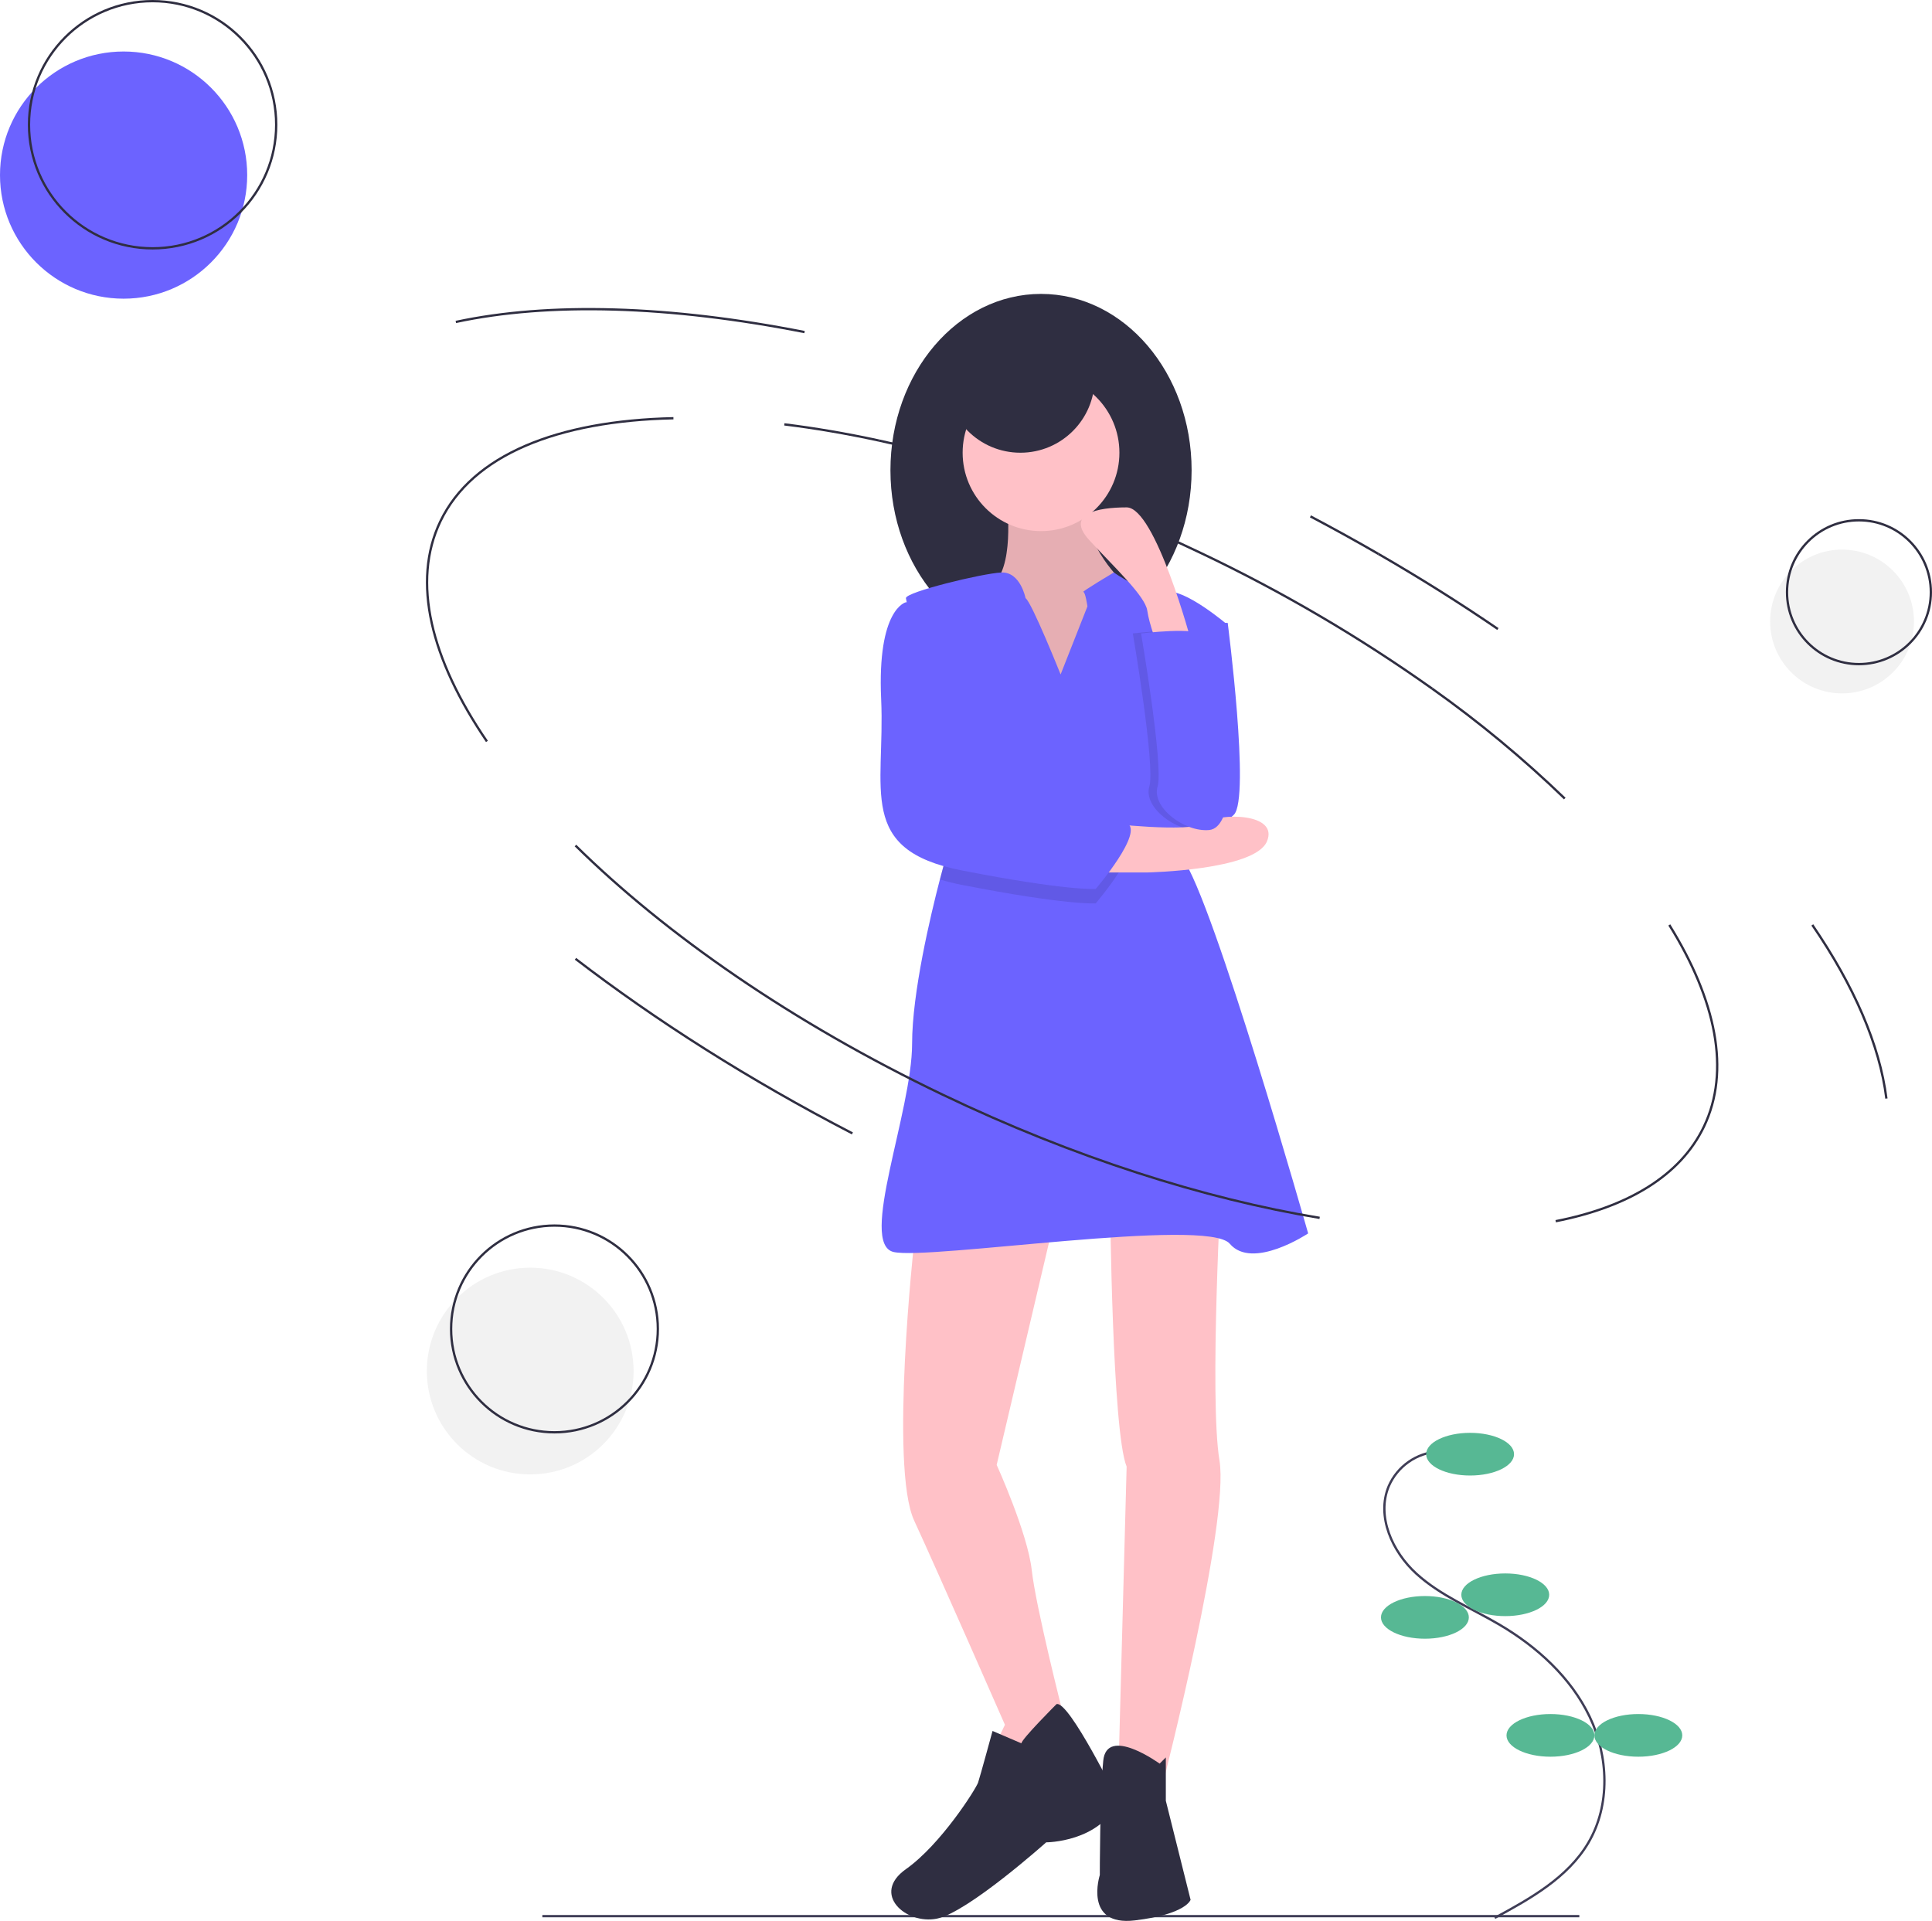
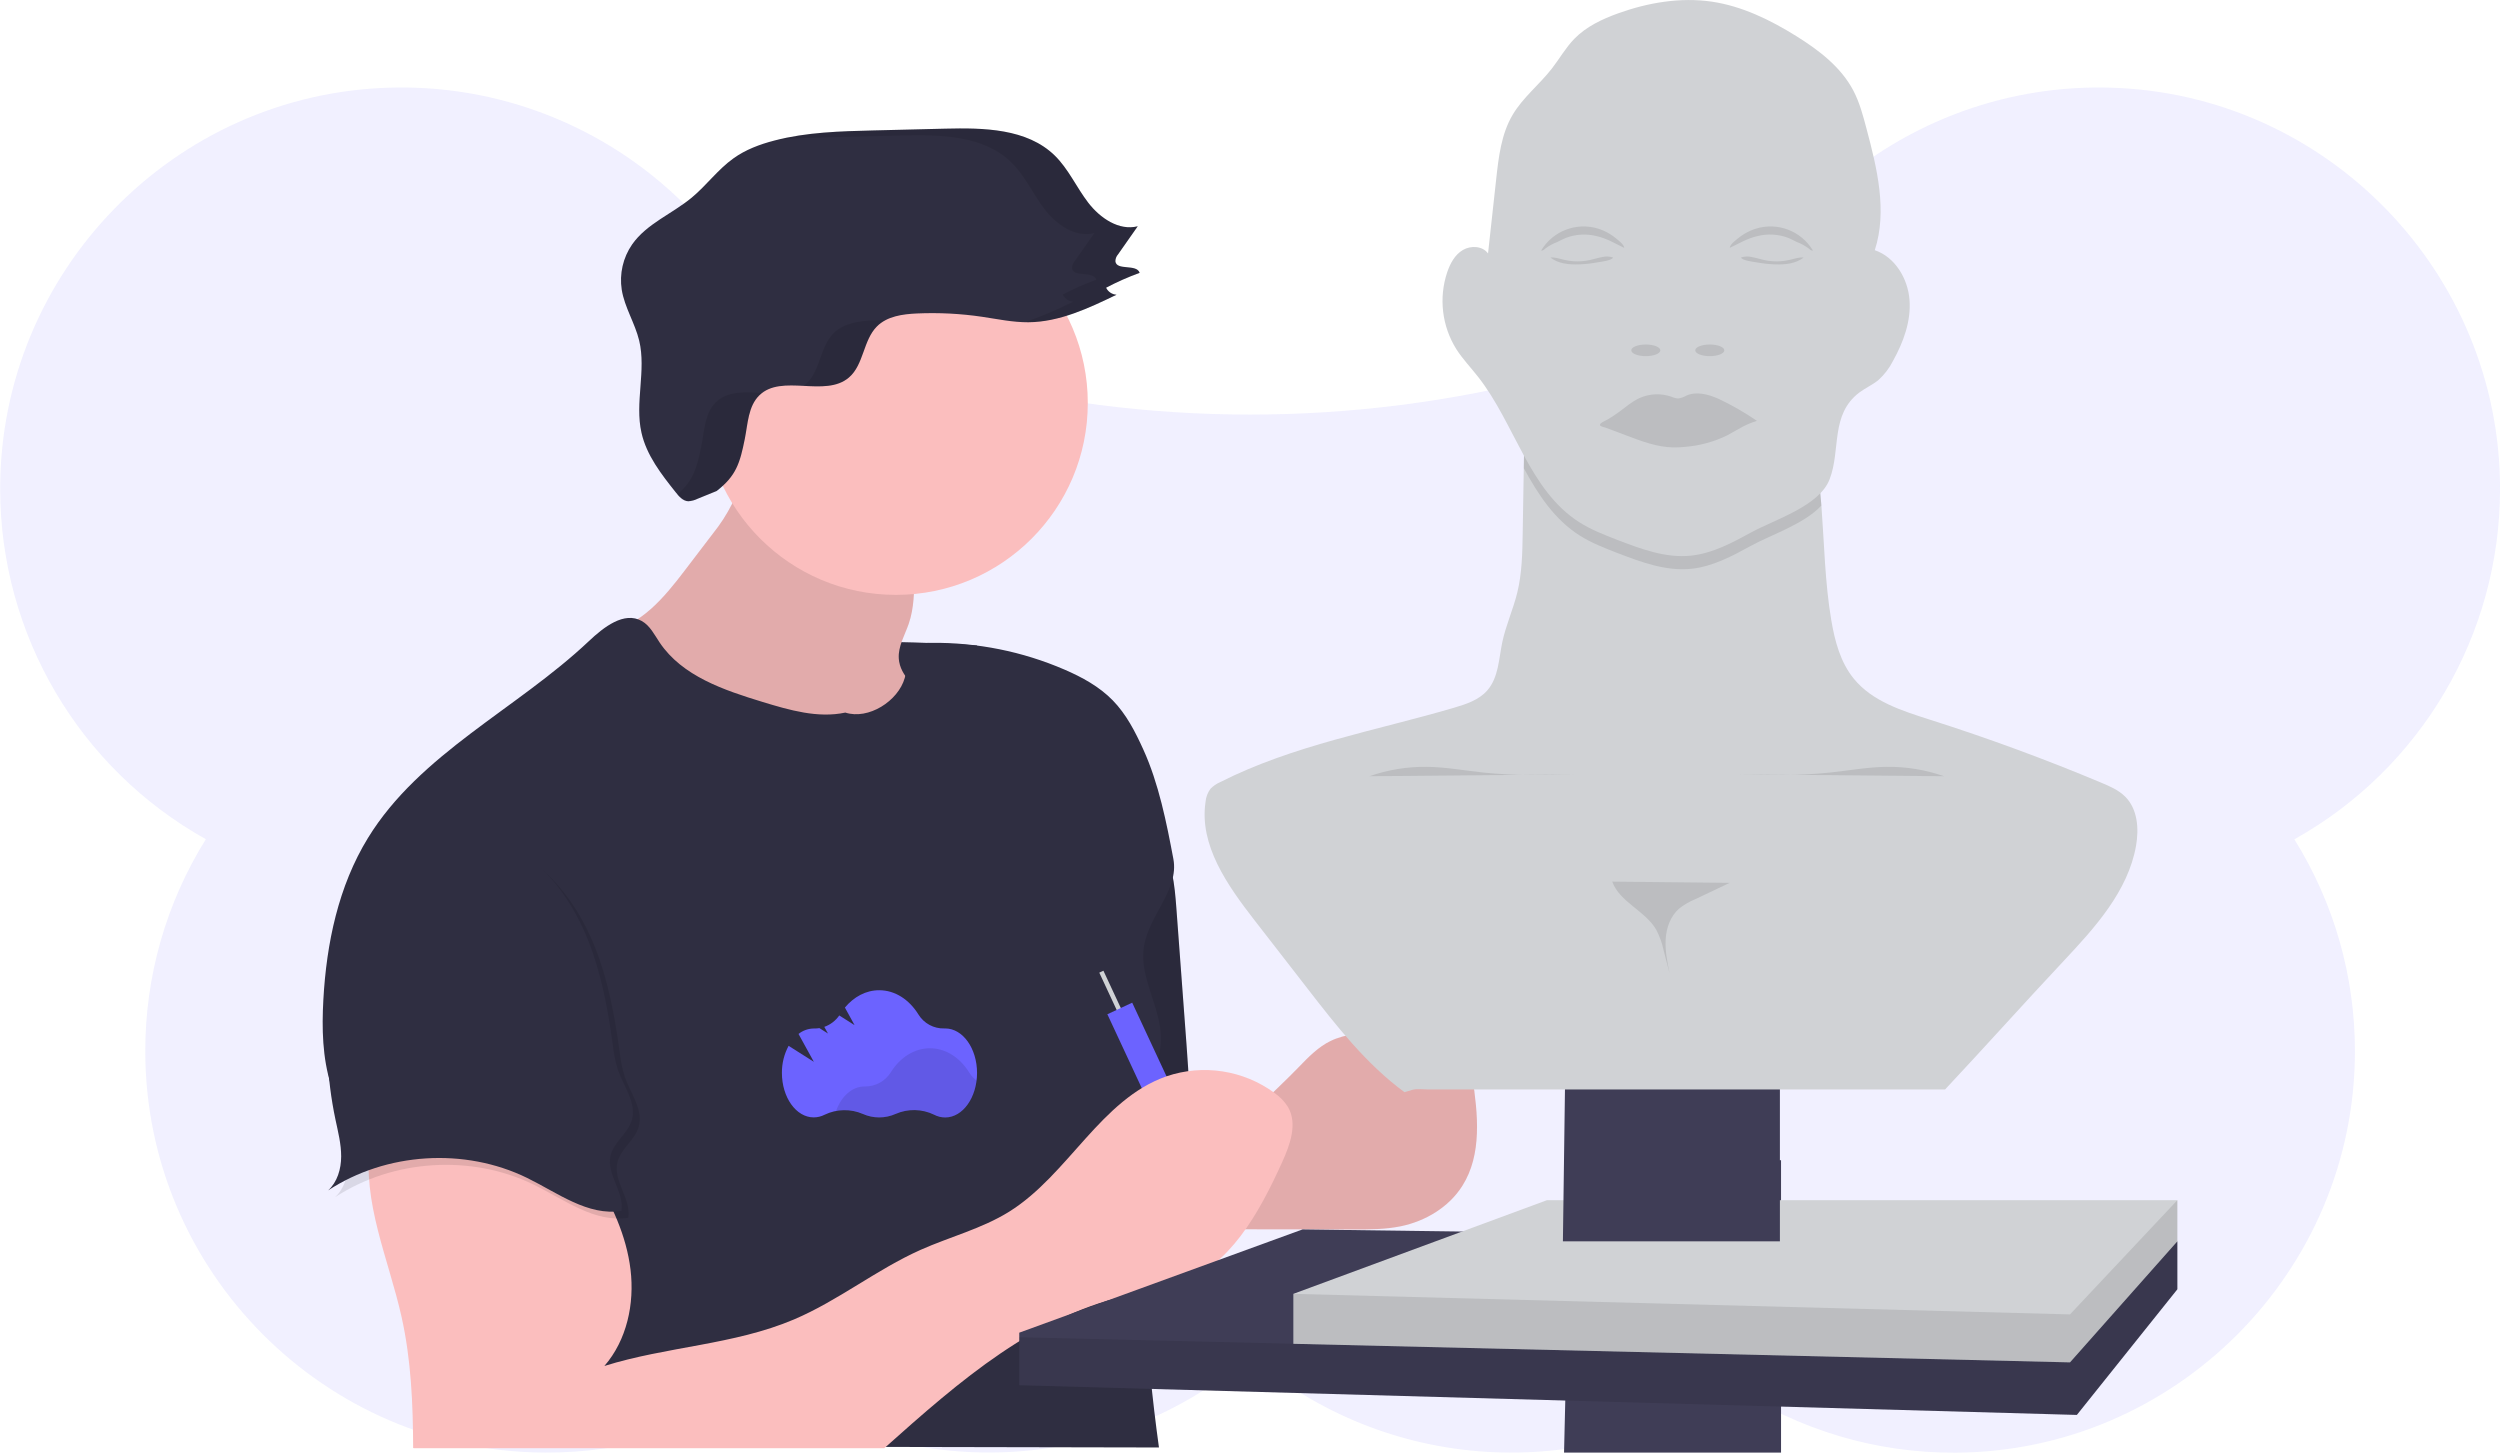
- <svg xmlns="http://www.w3.org/2000/svg" id="b3d864f8-84bf-4ad6-ac45-a7174feef3c9" data-name="Layer 1" width="839.387" height="834.645" viewBox="0 0 839.387 834.645">
-   <path d="M749.903,256.796q15.11,7.976,29.54,16.324" transform="translate(-180.5566 -32.42726)" fill="none" stroke="#2f2e41" stroke-miterlimit="10" />
-   <path d="M562.441,223.849c43.939,9.501,91.91,25.903,140.236,49.05a670.774,670.774,0,0,1,100.103,58.751" transform="translate(-180.5566 -32.42726)" fill="none" stroke="#2f2e41" stroke-miterlimit="10" />
-   <line x1="235.63" y1="832.573" x2="686.163" y2="832.573" fill="none" stroke="#3f3d56" stroke-miterlimit="10" />
-   <path d="M521.327,216.817c13.204,1.623,26.95,3.969,41.114,7.032" transform="translate(-180.5566 -32.42726)" fill="none" stroke="#2f2e41" stroke-miterlimit="10" />
-   <path d="M392.112,354.582c-24.394-35.699-32.774-69.428-20.241-95.594,13.862-28.941,50.969-43.745,101.268-44.835" transform="translate(-180.5566 -32.42726)" fill="none" stroke="#2f2e41" stroke-miterlimit="10" />
-   <path d="M905.81,434.318c20.333,32.731,26.641,63.418,15.044,87.629-10.206,21.306-33.009,34.951-64.4,41.102" transform="translate(-180.5566 -32.42726)" fill="none" stroke="#2f2e41" stroke-miterlimit="10" />
-   <path d="M802.78,331.65a498.103,498.103,0,0,1,57.619,47.756" transform="translate(-180.5566 -32.42726)" fill="none" stroke="#2f2e41" stroke-miterlimit="10" />
-   <path d="M378.605,172.315c40.492-8.699,92.891-7.153,151.493,4.399" transform="translate(-180.5566 -32.42726)" fill="none" stroke="#2f2e41" stroke-miterlimit="10" />
-   <path d="M967.943,434.314c18.128,26.48,29.277,52.104,32.19,75.44" transform="translate(-180.5566 -32.42726)" fill="none" stroke="#2f2e41" stroke-miterlimit="10" />
-   <path d="M779.444,273.12q27.274,15.769,51.899,32.62" transform="translate(-180.5566 -32.42726)" fill="none" stroke="#2f2e41" stroke-miterlimit="10" />
-   <path d="M805.501,663.141a25.071,25.071,0,0,0-21.61,15.11c-5.404,13.062,1.554,28.405,11.999,37.93s23.861,14.969,36.052,22.126c16.374,9.612,31.087,22.955,39.279,40.083s9.064,38.345-.566,54.708c-8.938,15.188-25.191,24.277-40.692,32.661" transform="translate(-180.5566 -32.42726)" fill="none" stroke="#3f3d56" stroke-miterlimit="10" />
-   <ellipse cx="638.71" cy="631.851" rx="19.09" ry="9.272" fill="#57b894" />
-   <ellipse cx="653.983" cy="692.941" rx="19.09" ry="9.272" fill="#57b894" />
-   <ellipse cx="619.074" cy="702.759" rx="19.09" ry="9.272" fill="#57b894" />
-   <ellipse cx="673.618" cy="754.03" rx="19.09" ry="9.272" fill="#57b894" />
-   <ellipse cx="711.799" cy="754.03" rx="19.09" ry="9.272" fill="#57b894" />
-   <path d="M703.198,303.075h10.755s9.858,76.178,2.689,83.348-26.886,11.651-29.575,0,0-54.669,0-54.669Z" transform="translate(-180.5566 -32.42726)" fill="#6c63ff" />
-   <ellipse cx="452.289" cy="204.328" rx="65.424" ry="76.626" fill="#2f2e41" />
-   <path d="M618.058,251.094s3.585,29.575-7.17,35.849,12.547,42.122,12.547,42.122l27.783,7.17,18.82-25.99-3.585-26.886s-21.509-21.509-11.651-41.226Z" transform="translate(-180.5566 -32.42726)" fill="#ffc1c7" />
-   <path d="M618.058,251.094s3.585,29.575-7.17,35.849,12.547,42.122,12.547,42.122l27.783,7.17,18.82-25.99-3.585-26.886s-21.509-21.509-11.651-41.226Z" transform="translate(-180.5566 -32.42726)" opacity="0.1" />
-   <path d="M577.729,572.136s-10.755,97.687,0,120.989,39.433,88.725,39.433,88.725L608.2,800.67l24.198-5.377,9.858-18.82s-11.651-45.707-13.443-61.839S613.577,668.927,613.577,668.927l25.094-106.649Z" transform="translate(-180.5566 -32.42726)" fill="#ffc1c7" />
-   <path d="M662.869,555.807s.896,98.583,7.17,113.875l-3.585,133.536,19.717,2.632S714.849,693.823,710.368,666.937s.896-123.677.896-123.677Z" transform="translate(-180.5566 -32.42726)" fill="#ffc1c7" />
-   <circle cx="452.289" cy="196.71" r="34.056" fill="#ffc1c7" />
-   <path d="M748.905,568.354s-24.198,16.132-34.056,4.481-130.847,7.17-146.083,3.585,8.066-60.942,8.066-90.517c0-22.127,8.03-55.789,12.072-71.347,1.362-5.234,2.267-8.415,2.267-8.415s9.195-26.16,7.474-37.032a9.351,9.351,0,0,0-.672-2.393,4.913,4.913,0,0,0-.529-.905c-4.293-5.727-16.598-47.49-21.375-65.424a80.965,80.965,0,0,1-1.927-8.066c0-2.689,33.16-10.755,41.45-11.14,8.299-.385,10.53,11.14,10.53,11.14,2.689,1.792,15.236,33.16,15.236,33.16l11.651-29.575s-.896-6.273-1.792-6.273,13.255-8.46,13.255-8.46,14.528,10.253,22.593,8.46,26.886,14.339,26.886,14.339-33.16,83.348-19.717,101.272S748.905,568.354,748.905,568.354Z" transform="translate(-180.5566 -32.42726)" fill="#6c63ff" />
-   <path d="M639.567,772.887s-15.236,15.236-15.236,17.028l-12.547-5.377s-5.377,19.717-6.273,22.405-16.132,26.886-31.367,37.641,0,24.198,13.443,21.509,47.499-33.16,47.499-33.16,23.302,0,31.367-17.924C666.454,815.009,644.944,771.095,639.567,772.887Z" transform="translate(-180.5566 -32.42726)" fill="#2f2e41" />
-   <path d="M684.378,798.737s-23.023-16.728-24.507-1.194-1.483,49.59-1.483,49.59-7.17,22.405,15.236,19.717,24.198-8.962,24.198-8.962l-10.755-43.018V796.048Z" transform="translate(-180.5566 -32.42726)" fill="#2f2e41" />
-   <path d="M597.445,365.81c-4.293-5.727-16.598-47.49-21.375-65.424h4.347S591.333,343.108,597.974,366.715A4.913,4.913,0,0,0,597.445,365.81Z" transform="translate(-180.5566 -32.42726)" opacity="0.1" />
-   <path d="M656.595,424.96s-12.547.896-58.254-8.066a91.374,91.374,0,0,1-9.437-2.339c1.362-5.234,2.267-8.415,2.267-8.415s9.195-26.16,7.474-37.032c2.142,7.528,3.737,12.61,4.176,12.834,1.792.896,59.15,10.755,67.216,14.339S656.595,424.96,656.595,424.96Z" transform="translate(-180.5566 -32.42726)" opacity="0.1" />
-   <path d="M672.727,307.664s24.72-3.05,26.251.958,7.805,42.744,10.494,47.71,3.585,35.756-7.17,36.749-25.094-9.932-22.405-18.871S672.727,307.664,672.727,307.664Z" transform="translate(-180.5566 -32.42726)" opacity="0.1" />
-   <path d="M660.18,390.007s37.641,4.481,43.914,0,32.264-4.481,26.886,8.066-51.98,13.443-51.98,13.443H652.114Z" transform="translate(-180.5566 -32.42726)" fill="#ffc1c7" />
-   <path d="M580.417,294.112h-6.273s-12.547,2.689-10.755,42.122-10.755,65.424,34.952,74.386,58.254,8.066,58.254,8.066,21.509-25.094,13.443-28.679-65.424-13.443-67.216-14.339S580.417,294.112,580.417,294.112Z" transform="translate(-180.5566 -32.42726)" fill="#6c63ff" />
-   <path d="M698.289,311.802s-15.704-58.915-28.251-58.915-26.886,2.689-16.132,14.339,24.198,24.198,25.094,30.471,4.481,15.236,4.481,15.236Z" transform="translate(-180.5566 -32.42726)" fill="#ffc1c7" />
-   <path d="M676.312,307.664s24.72-3.05,26.251.958,7.805,42.744,10.494,47.71,3.585,35.756-7.17,36.749-25.094-9.932-22.405-18.871S676.312,307.664,676.312,307.664Z" transform="translate(-180.5566 -32.42726)" fill="#6c63ff" />
-   <circle cx="443.327" cy="164.446" r="32.264" fill="#2f2e41" />
-   <path d="M753.894,561.595c-50.068-8.252-106.709-26.19-163.846-53.558-65.057-31.162-120.184-69.485-159.465-108.217" transform="translate(-180.5566 -32.42726)" fill="none" stroke="#2f2e41" stroke-miterlimit="10" />
-   <path d="M550.893,524.893c-44.792-23.206-85.344-49.006-120.312-75.867" transform="translate(-180.5566 -32.42726)" fill="none" stroke="#2f2e41" stroke-miterlimit="10" />
-   <circle cx="53.7" cy="76.078" r="53.7" fill="#6c63ff" />
-   <circle cx="66.297" cy="54.2" r="53.7" fill="none" stroke="#2f2e41" stroke-miterlimit="10" />
-   <circle cx="800.314" cy="270.044" r="31.244" fill="#f2f2f2" />
-   <circle cx="807.643" cy="257.315" r="31.244" fill="none" stroke="#2f2e41" stroke-miterlimit="10" />
-   <circle cx="230.363" cy="595.729" r="44.913" fill="#f2f2f2" />
-   <circle cx="240.898" cy="577.431" r="44.913" fill="none" stroke="#2f2e41" stroke-miterlimit="10" />
+ <svg xmlns="http://www.w3.org/2000/svg" id="bf3a6a45-788d-419e-aadb-caa55b0ea27e" data-name="Layer 1" width="1094.47" height="635.93" viewBox="0 0 1094.47 635.93">
+   <path d="M1147.24,346.25c.12-95-76.09-173.4-171-175.84a175.74,175.74,0,0,0-172.3,123,177.27,177.27,0,0,0-72.8,3.36,520.82,520.82,0,0,1-262.2,0,177.27,177.27,0,0,0-72.8-3.36,175.74,175.74,0,0,0-172.3-123c-95,2.44-171.16,80.85-171,175.84a175.62,175.62,0,0,0,90.05,153.19,174.93,174.93,0,0,0-26.52,92.8c0,96.35,78.56,175.31,174.91,175.72a174.76,174.76,0,0,0,97.62-29.1A175.7,175.7,0,0,0,600,725.67a175.7,175.7,0,0,0,211.18,13.19A174.76,174.76,0,0,0,908.8,768c96.35-.41,174.94-79.37,174.91-175.72a174.93,174.93,0,0,0-26.52-92.8A175.62,175.62,0,0,0,1147.24,346.25Z" transform="translate(-52.76 -132.04)" fill="#6c63ff" opacity="0.1" />
+   <path d="M480.48,414.63s-52-3.67-64,.33-36,57-36,57l77,3,33-7Z" transform="translate(-52.76 -132.04)" fill="#2f2e41" />
+   <polygon points="684.72 635.93 687.72 509.64 779.72 507.93 779.72 635.93 684.72 635.93" fill="#3f3d56" />
+   <path d="M559.87,500.09c6.14,8.36,7.13,19.31,7.9,29.65q2.24,30,4.46,60c1,13.43,2,27-.34,40.3a7.82,7.82,0,0,1-1,3c-1.06,1.58-3,2.21-4.9,2.64-18.34,4.29-37.49.08-55.85-4.13-3.38-25.3,2.09-51.06,10.81-75,5.32-14.61,11.83-28.73,18.39-42.81,2.69-5.75,5.22-16.17,9.61-20.67C553.91,487.9,556.57,495.61,559.87,500.09Z" transform="translate(-52.76 -132.04)" fill="#2f2e41" />
+   <path d="M559.87,500.09c6.14,8.36,7.13,19.31,7.9,29.65q2.24,30,4.46,60c1,13.43,2,27-.34,40.3a7.82,7.82,0,0,1-1,3c-1.06,1.58-3,2.21-4.9,2.64-18.34,4.29-37.49.08-55.85-4.13-3.38-25.3,2.09-51.06,10.81-75,5.32-14.61,11.83-28.73,18.39-42.81,2.69-5.75,5.22-16.17,9.61-20.67C553.91,487.9,556.57,495.61,559.87,500.09Z" transform="translate(-52.76 -132.04)" opacity="0.1" />
+   <path d="M621.54,599c4.11-4.26,8.34-8.6,13.66-11.2,6.61-3.24,14.23-3.45,21.5-4.66,5.71-1,11.34-2.56,17.13-2.86s12,.92,16.21,4.86c5,4.6,6.28,11.79,7.3,18.47,2.45,16.13,4.33,33.86-4.41,47.63-5.91,9.32-16.14,15.43-26.94,17.65-6.7,1.38-13.6,1.38-20.44,1.37l-64.2-.07c-1.19,0-.37-18.66-.09-20.39a35.88,35.88,0,0,1,6.49-15.74C597.3,621.45,610.53,610.42,621.54,599Z" transform="translate(-52.76 -132.04)" fill="#fbbebe" />
+   <path d="M621.54,599c4.11-4.26,8.34-8.6,13.66-11.2,6.61-3.24,14.23-3.45,21.5-4.66,5.71-1,11.34-2.56,17.13-2.86s12,.92,16.21,4.86c5,4.6,6.28,11.79,7.3,18.47,2.45,16.13,4.33,33.86-4.41,47.63-5.91,9.32-16.14,15.43-26.94,17.65-6.7,1.38-13.6,1.38-20.44,1.37l-64.2-.07c-1.19,0-.37-18.66-.09-20.39a35.88,35.88,0,0,1,6.49-15.74C597.3,621.45,610.53,610.42,621.54,599Z" transform="translate(-52.76 -132.04)" opacity="0.1" />
+   <path d="M364.92,365.55l-12.44,16.31c-8.92,11.71-19.31,24.32-33.86,26.53-.9,3.06,2.1,5.76,4.76,7.51,37.83,24.82,81.92,40.71,127.12,42.74,5.82.27,13-.55,15.22-5.95,2-4.89-1.66-10.21-5.56-13.78-5.85-5.37-13.36-10.6-13.93-18.52-.38-5.32,2.62-10.2,4.36-15.25,2.37-6.88,2.42-14.31,2.45-21.58,0-2.62,0-5.33-1-7.75a17.15,17.15,0,0,0-4-5.31c-13.57-13.41-31.88-20-49.17-27.09-5.8-2.39-16.46-10.18-21.54-3.49-2.38,3.13-2.35,9-4.1,12.74A73.28,73.28,0,0,1,364.92,365.55Z" transform="translate(-52.76 -132.04)" fill="#fbbebe" />
+   <path d="M364.92,365.55l-12.44,16.31c-8.92,11.71-19.31,24.32-33.86,26.53-.9,3.06,2.1,5.76,4.76,7.51,37.83,24.82,81.92,40.71,127.12,42.74,5.82.27,13-.55,15.22-5.95,2-4.89-1.66-10.21-5.56-13.78-5.85-5.37-13.36-10.6-13.93-18.52-.38-5.32,2.62-10.2,4.36-15.25,2.37-6.88,2.42-14.31,2.45-21.58,0-2.62,0-5.33-1-7.75a17.15,17.15,0,0,0-4-5.31c-13.57-13.41-31.88-20-49.17-27.09-5.8-2.39-16.46-10.18-21.54-3.49-2.38,3.13-2.35,9-4.1,12.74A73.28,73.28,0,0,1,364.92,365.55Z" transform="translate(-52.76 -132.04)" opacity="0.1" />
+   <circle cx="392.22" cy="176.43" r="84" fill="#fbbebe" />
+   <path d="M422.84,444c-12,2.57-24.44-1.06-36.21-4.65-16.94-5.17-35.19-11.29-45.07-26-2.3-3.43-4.23-7.4-7.82-9.43-7.75-4.39-16.72,2.7-23.19,8.81-31.56,29.8-74,49.18-96.7,86.16C200.9,520,195.68,545,194.32,569.74c-.69,12.54-.42,25.35,3.33,37.33,11.28,36,50.9,57.13,63.23,92.78,7.49,21.65,2.08,42.57-1.1,65.26l300.36.62a782.14,782.14,0,0,1-7.17-129c.25-9.27.67-18.62,2.95-27.62,1.86-7.33,5-14.48,5.07-22,.22-13.83-9.52-26.8-7.47-40.48s15.43-25,12.94-38.48c-3-16-6.44-33.22-13.18-48-3.5-7.72-7.44-15.43-13.37-21.5s-13.43-10.14-21.15-13.48a143.2,143.2,0,0,0-58.23-11.7,12.49,12.49,0,0,0-5.3.87c-4.93,2.36-4.89,9.19-6.37,14.46C446,439,432.91,447.26,422.84,444Z" transform="translate(-52.76 -132.04)" fill="#2f2e41" />
+   <rect x="540.48" y="555.96" width="2" height="31" transform="translate(-243.45 150.11) rotate(-24.98)" fill="#d0d2d5" />
+   <rect x="557.48" y="568.96" width="12" height="97" transform="translate(-260.82 163.71) rotate(-24.98)" fill="#6c63ff" />
+   <path d="M214.84,632.39c-3.71,25.74,8.07,50.83,13.73,76.22,4.19,18.79,5,38.17,5.06,57.42.57-.18.47.19,1,0H439.91c32.86-29.32,66.64-59.07,109.85-67.61,6.2-1.22,12.52-2,18.5-4,22.84-7.7,35.68-31.36,45.68-53.29,3.55-7.79,7-17.13,2.65-24.52a21.59,21.59,0,0,0-5.92-6.13,51.78,51.78,0,0,0-47.19-7.26c-28.86,10.07-43,43.1-68.9,59.27-12,7.47-25.95,11-38.84,16.74-19.25,8.61-36,22.21-55.39,30.45-26.27,11.15-55.77,11.83-83,20.37,9.85-11.31,13.24-27.26,11.45-42.15s-8.28-28.84-16.22-41.56c-7.12-11.4-16.25-22.6-29-26.76C261,612.23,238.16,628.18,214.84,632.39Z" transform="translate(-52.76 -132.04)" fill="#fbbebe" />
+   <path d="M366.48,347c8.57-6.63,10.22-12.23,12.35-22.85,1.33-6.65,1.47-14.21,6.31-19,9.83-9.64,28.88,1.13,39.3-7.87,6.5-5.6,6.17-16.27,12.23-22.34,4.45-4.47,11.28-5.39,17.59-5.67a149.92,149.92,0,0,1,28.48,1.46c6.73,1,13.43,2.44,20.23,2.39,13.6-.1,26.36-6.14,38.61-12.05A5.43,5.43,0,0,1,537,258a117.37,117.37,0,0,1,14.69-6.51c-1.32-4.06-10.18-.82-10.63-5.08a4.58,4.58,0,0,1,1.16-3l8.64-12.32c-8.21,2.1-16.5-3.58-21.67-10.3s-8.64-14.77-14.71-20.69c-12.15-11.83-31.09-12.15-48-11.73l-31.33.77c-14.54.36-29.24.75-43.32,4.41-6.4,1.66-12.71,4-18.09,7.9-6.76,4.85-11.74,11.79-18.14,17.1-8.57,7.11-19.73,11.39-26.11,20.51a27.46,27.46,0,0,0-4.54,19.82c1.25,7.76,5.8,14.63,7.64,22.28,3.14,13.13-2,27.14,1,40.32,2.21,9.88,8.69,18.18,15,26.1,1.45,1.82,3.19,3.8,5.51,3.9a10.77,10.77,0,0,0,4.1-1.11" transform="translate(-52.76 -132.04)" fill="#2f2e41" />
+   <polygon points="953.22 543.43 953.22 564.43 909.22 619.43 446.22 606.43 446.22 583.43 570.25 538.22 953.22 543.43" fill="#3f3d56" />
+   <polygon points="953.22 543.43 953.22 564.43 909.22 619.43 446.22 606.43 446.22 585.43 906.22 596.43 953.22 543.43" opacity="0.1" />
+   <polygon points="953.22 525.43 953.22 543.43 906.22 596.43 566.22 588.3 566.22 566.43 677.22 525.43 953.22 525.43" fill="#d0d2d5" />
+   <polygon points="953.22 525.43 953.22 543.43 906.22 596.43 566.22 588.3 566.22 566.43 906.22 575.43 953.22 525.43" opacity="0.1" />
+   <polygon points="684.22 543.43 687.22 322.43 779.22 319.43 779.22 543.43 684.22 543.43" fill="#3f3d56" />
+   <path d="M398,589.89l11.05,7-6.71-12.2a10.92,10.92,0,0,1,6.68-2.39h.18a11.66,11.66,0,0,0,2.29-.17l3.75,2.38-1.61-2.92a13.35,13.35,0,0,0,6.55-5l6.7,4.25-4.23-7.7c3.92-4.71,9.2-7.59,15-7.59,7,0,13.18,4.14,17.18,10.6a12.86,12.86,0,0,0,11.36,6.13h.38c7.69,0,13.93,8.73,13.93,19.49s-6.24,19.48-13.93,19.48a10.37,10.37,0,0,1-4.85-1.21,20.12,20.12,0,0,0-16.87-.33,17.59,17.59,0,0,1-14.33,0,20.15,20.15,0,0,0-16.72.33,10.42,10.42,0,0,1-4.8,1.18c-7.69,0-13.93-8.72-13.93-19.48A24.63,24.63,0,0,1,398,589.89Z" transform="translate(-52.76 -132.04)" fill="#6c63ff" />
+   <path d="M418.78,618.4a20.58,20.58,0,0,1,11.94,1.3,17.62,17.62,0,0,0,14.34,0,20.1,20.1,0,0,1,16.86.33,10.53,10.53,0,0,0,4.85,1.21c6.84,0,12.52-6.89,13.71-16a13.08,13.08,0,0,1-3.42-3.68c-4-6.46-10.22-10.61-17.18-10.61s-13.11,4.1-17.12,10.49a13.18,13.18,0,0,1-11.35,6.24h-.18C425.79,607.68,421.07,612,418.78,618.4Z" transform="translate(-52.76 -132.04)" opacity="0.1" />
+   <path d="M208.54,529.28c-3.32,13.38-6.65,26.8-8.32,40.48a169.62,169.62,0,0,0,2.4,55.41c1.13,5.35,2.52,10.7,2.5,16.17s-1.67,11.19-5.72,14.85c25.46-16.7,59.8-18.85,87.15-5.46,13.34,6.53,26.59,16.76,41.26,14.44,1.35-8.23-6.64-16-4.77-24.17,1.37-5.94,7.6-9.72,9.32-15.57,2.21-7.47-3.54-14.68-6.09-22A58.51,58.51,0,0,1,324,592.21c-2.14-15.55-5-31.14-10.85-45.71s-14.89-28.17-27.59-37.41c-7.68-5.59-16.46-9.39-25.39-12.49-7.05-2.44-17.31-7.31-24.93-6C218.83,493.54,211.9,515.8,208.54,529.28Z" transform="translate(-52.76 -132.04)" opacity="0.1" />
+   <path d="M205.54,526.28c-3.32,13.38-6.65,26.8-8.32,40.48a169.62,169.62,0,0,0,2.4,55.41c1.13,5.35,2.52,10.7,2.5,16.17s-1.67,11.19-5.72,14.85c25.46-16.7,59.8-18.85,87.15-5.46,13.34,6.53,26.59,16.76,41.26,14.44,1.35-8.23-6.64-16-4.77-24.17,1.37-5.94,7.6-9.72,9.32-15.57,2.21-7.47-3.54-14.68-6.09-22A58.51,58.51,0,0,1,321,589.21c-2.14-15.55-5-31.14-10.85-45.71s-14.89-28.17-27.59-37.41c-7.68-5.59-16.46-9.39-25.39-12.49-7.05-2.44-17.31-7.31-24.93-6C215.83,490.54,208.9,512.8,205.54,526.28Z" transform="translate(-52.76 -132.04)" fill="#2f2e41" />
+   <path d="M987.89,502.33c-3.52,19.87-17.95,35.77-31.76,50.49C938.5,571.61,921.92,590.2,904.29,609H678.18c-2.16,0-5.08-.42-7.17.18l-3.39,1c-16.79-12.35-29.79-29-42.56-45.5l-23.12-29.8c-11.8-15.22-24.27-32.81-21.4-51.85a11.23,11.23,0,0,1,2.12-5.63,13,13,0,0,1,4.15-2.89c32-16.25,68-22.5,102.5-32.63,5.34-1.57,11-3.43,14.61-7.64,4.88-5.61,5-13.76,6.51-21s4.75-14.36,6.56-21.7c2.09-8.53,2.25-17.39,2.39-26.18q.24-14.18.47-28.35t.46-28.15c37-.72,73.52-3.57,110.36-.7,3.77.3,7.85.75,10.59,3.34,2.11,2,3,4.92,3.77,7.74,2.93,11.18,4.26,22.62,5.12,34.16,1.25,16.72,1.53,33.61,4.32,50.12,1.54,9.13,4,18.46,9.86,25.64,8.13,10,21.23,14.08,33.49,18q38.11,12.12,75,27.6c3.69,1.55,7.46,3.19,10.28,6C988.56,486.14,989.23,494.76,987.89,502.33Z" transform="translate(-52.76 -132.04)" fill="#d0d2d5" />
+   <path d="M850.15,353.34c-7.46,8.11-22.24,12.93-30.63,17.53s-17,9.24-26.42,10.19c-11.13,1.13-22.05-3-32.48-7-5.61-2.18-11.25-4.38-16.33-7.6-11-7-18.11-17.84-24.44-29.47q.23-14.07.46-28.15c37-.72,73.52-3.57,110.36-.7,3.77.3,7.85.75,10.59,3.34,2.11,2,3,4.92,3.77,7.74C848,330.36,849.29,341.8,850.15,353.34Z" transform="translate(-52.76 -132.04)" opacity="0.1" />
+   <path d="M866.76,303.87c2.66-2,5.81-3.34,8.38-5.48a28.56,28.56,0,0,0,6.37-8.38c4.55-8.18,7.94-17.39,7.21-26.72s-6.34-18.71-15.2-21.72c5.57-17.2,1-35.85-3.66-53.33-1.49-5.63-3-11.32-5.7-16.49-5.41-10.35-15.11-17.74-25-23.9-11.39-7.09-23.72-13.12-37-15.09-13.75-2-27.87.41-40.95,5.1-7,2.52-14,5.8-19.22,11.16-3.81,3.91-6.51,8.76-9.87,13.07-5.44,7-12.64,12.59-17.14,20.21-5,8.45-6.15,18.53-7.22,28.29L704.2,243c-2.36-3.29-7.47-3.59-11-1.52s-5.55,5.88-6.86,9.71a39.72,39.72,0,0,0,4,33.73c2.77,4.33,6.36,8.07,9.53,12.12,16.12,20.54,22.29,49.65,44.34,63.66,5.08,3.22,10.72,5.42,16.33,7.6,10.43,4,21.35,8.17,32.48,7,9.46-1,18.08-5.63,26.42-10.2,10.21-5.59,29.92-11.53,34.33-23.32C858.69,328.94,854,313.53,866.76,303.87Z" transform="translate(-52.76 -132.04)" fill="#d0d2d5" />
+   <path d="M761.6,312.35c2.86-2.12,5.59-4.49,8.82-6a18.9,18.9,0,0,1,14.17-.6,8.17,8.17,0,0,0,2.88.74,10,10,0,0,0,3.62-1.29c4.43-1.93,9.58-.53,14,1.42a122.27,122.27,0,0,1,16.83,9.66,39.26,39.26,0,0,0-6.19,2.54c-2.29,1.18-4.47,2.59-6.76,3.78a51.09,51.09,0,0,1-18.48,5.07,42.94,42.94,0,0,1-5.19.25c-7.07-.14-13.85-2.69-20.46-5.21L759,320.51l-2.91-1.1c-.59-.23-2.46-.58-2.79-1.09-.69-1,2.47-2.16,3.37-2.7C758.38,314.61,760,313.51,761.6,312.35Z" transform="translate(-52.76 -132.04)" opacity="0.1" />
+   <path d="M819,233.08a22.29,22.29,0,0,1,2.35-.9,21.64,21.64,0,0,1,25.1,9.55c-.73.16-1.36-.46-1.92-.95a20.87,20.87,0,0,0-5.13-2.79c-1.21-.57-2.38-1.23-3.61-1.75a22.47,22.47,0,0,0-13.74-.81c-4.37,1-8,3.2-12,5.11,0-1.45,2.72-3.44,3.78-4.31A22.69,22.69,0,0,1,819,233.08Z" transform="translate(-52.76 -132.04)" opacity="0.1" />
+   <path d="M830,247.79c4.34.14,9-.34,12.38-3-2.06-.2-4.07.53-6.08,1a25.2,25.2,0,0,1-11.2.09c-1.84-.41-3.64-1-5.51-1.33a8.65,8.65,0,0,0-4.63.21c.48,1.39,5.59,1.91,7,2.17A54.59,54.59,0,0,0,830,247.79Z" transform="translate(-52.76 -132.04)" opacity="0.1" />
+   <path d="M754.9,233.08a21.48,21.48,0,0,0-2.35-.9,21.64,21.64,0,0,0-25.1,9.55c.73.16,1.36-.46,1.93-.95A20.8,20.8,0,0,1,734.5,238c1.21-.57,2.38-1.23,3.61-1.75a22.5,22.5,0,0,1,13.75-.81c4.36,1,8,3.2,11.95,5.11,0-1.45-2.73-3.44-3.79-4.31A22.47,22.47,0,0,0,754.9,233.08Z" transform="translate(-52.76 -132.04)" opacity="0.1" />
+   <path d="M743.88,247.79c-4.33.14-9-.34-12.37-3,2.06-.2,4.07.53,6.08,1a25.16,25.16,0,0,0,11.19.09c1.85-.41,3.65-1,5.51-1.33a8.7,8.7,0,0,1,4.64.21c-.48,1.39-5.6,1.91-7,2.17A54.87,54.87,0,0,1,743.88,247.79Z" transform="translate(-52.76 -132.04)" opacity="0.1" />
+   <ellipse cx="720.51" cy="153.37" rx="6.36" ry="2.55" opacity="0.1" />
+   <ellipse cx="748.52" cy="153.37" rx="6.36" ry="2.55" opacity="0.1" />
+   <path d="M652.27,471.87a73.22,73.22,0,0,1,25.19-4.12c8.38.11,16.67,1.66,25,2.53,13.14,1.38,26.38,1.07,39.59.76" transform="translate(-52.76 -132.04)" opacity="0.1" />
+   <path d="M903.83,471.87a73.22,73.22,0,0,0-25.19-4.12c-8.38.11-16.67,1.66-25,2.53-13.14,1.38-26.38,1.07-39.58.76" transform="translate(-52.76 -132.04)" opacity="0.1" />
+   <path d="M758.57,518c3.29,9,14.38,12.72,19.23,21a35.43,35.43,0,0,1,3.31,9.21l2.58,10c-1-4.93-2-9.92-1.72-14.94s2.1-10.15,5.88-13.46a29,29,0,0,1,6.82-4L810,518.54" transform="translate(-52.76 -132.04)" opacity="0.1" />
+   <g opacity="0.1">
+     <path d="M366.14,308.15c-4.84,4.75-5,12.31-6.31,19-2,9.86-3.55,15.39-10.61,21.43,1.29,1.51,2.81,2.89,4.74,3a10.77,10.77,0,0,0,4.1-1.11l8.42-3.44c8.57-6.63,10.22-12.23,12.35-22.85,1.33-6.65,1.47-14.21,6.31-19a12.74,12.74,0,0,1,1.34-1.13C378.88,303.64,371.26,303.13,366.14,308.15Z" transform="translate(-52.76 -132.04)" />
+     <path d="M537,258a117.37,117.37,0,0,1,14.69-6.51c-1.32-4.06-10.18-.82-10.63-5.08a4.58,4.58,0,0,1,1.16-3l8.64-12.32c-8.21,2.1-16.5-3.58-21.67-10.3s-8.64-14.77-14.71-20.69c-12.15-11.83-31.09-12.15-48-11.73l-31.33.77c-14.07.35-28.28.73-41.93,4.07,7.61-.68,15.29-.88,22.93-1.07l31.33-.77c16.95-.42,35.89-.1,48,11.73,6.07,5.92,9.54,14,14.71,20.69s13.46,12.4,21.67,10.3l-8.64,12.32a4.58,4.58,0,0,0-1.16,3c.45,4.26,9.31,1,10.63,5.08A117.37,117.37,0,0,0,518,261a5.43,5.43,0,0,0,4.63,3.08,165.85,165.85,0,0,1-21.21,9l1.6,0c13.6-.1,26.36-6.14,38.61-12.05A5.43,5.43,0,0,1,537,258Z" transform="translate(-52.76 -132.04)" />
+     <path d="M435.26,272.27c-6.31.28-13.14,1.2-17.59,5.67-6.06,6.07-5.73,16.74-12.23,22.34a9.52,9.52,0,0,1-.88.69c7.3.37,14.67.81,19.88-3.69,6.5-5.6,6.17-16.27,12.23-22.34a15.53,15.53,0,0,1,3.87-2.8C438.78,272.16,437,272.19,435.26,272.27Z" transform="translate(-52.76 -132.04)" />
+   </g>
</svg>
